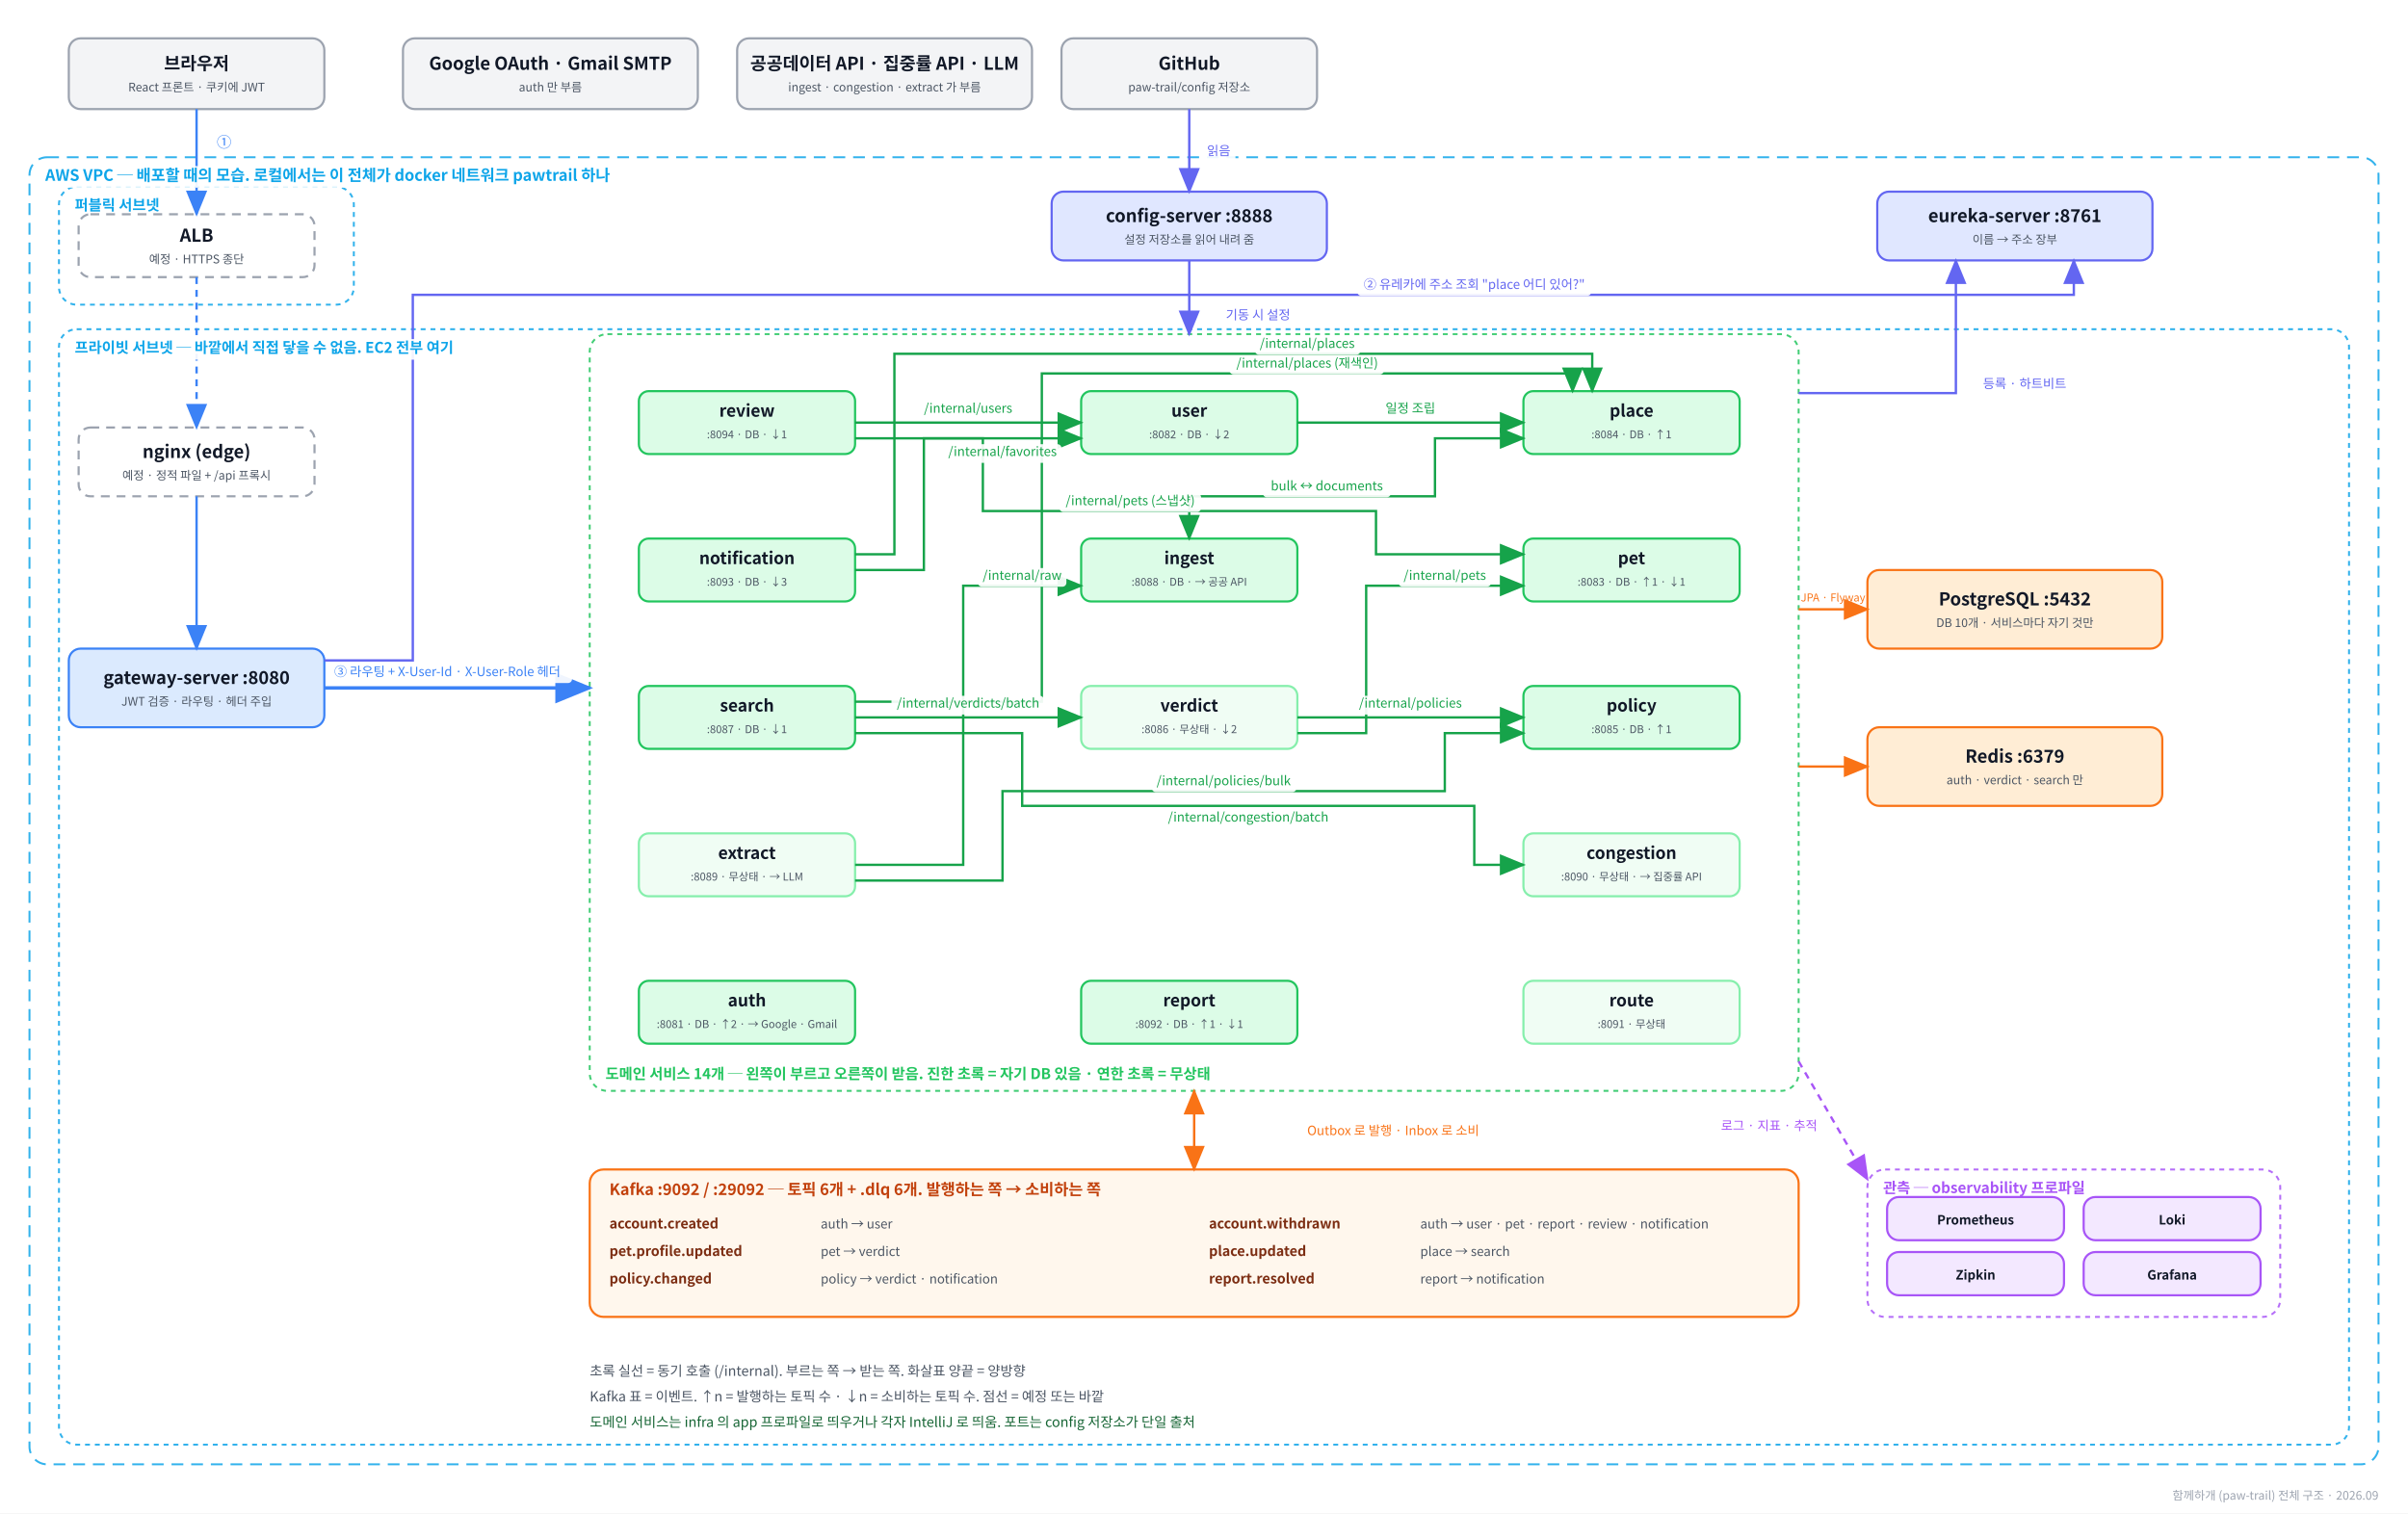
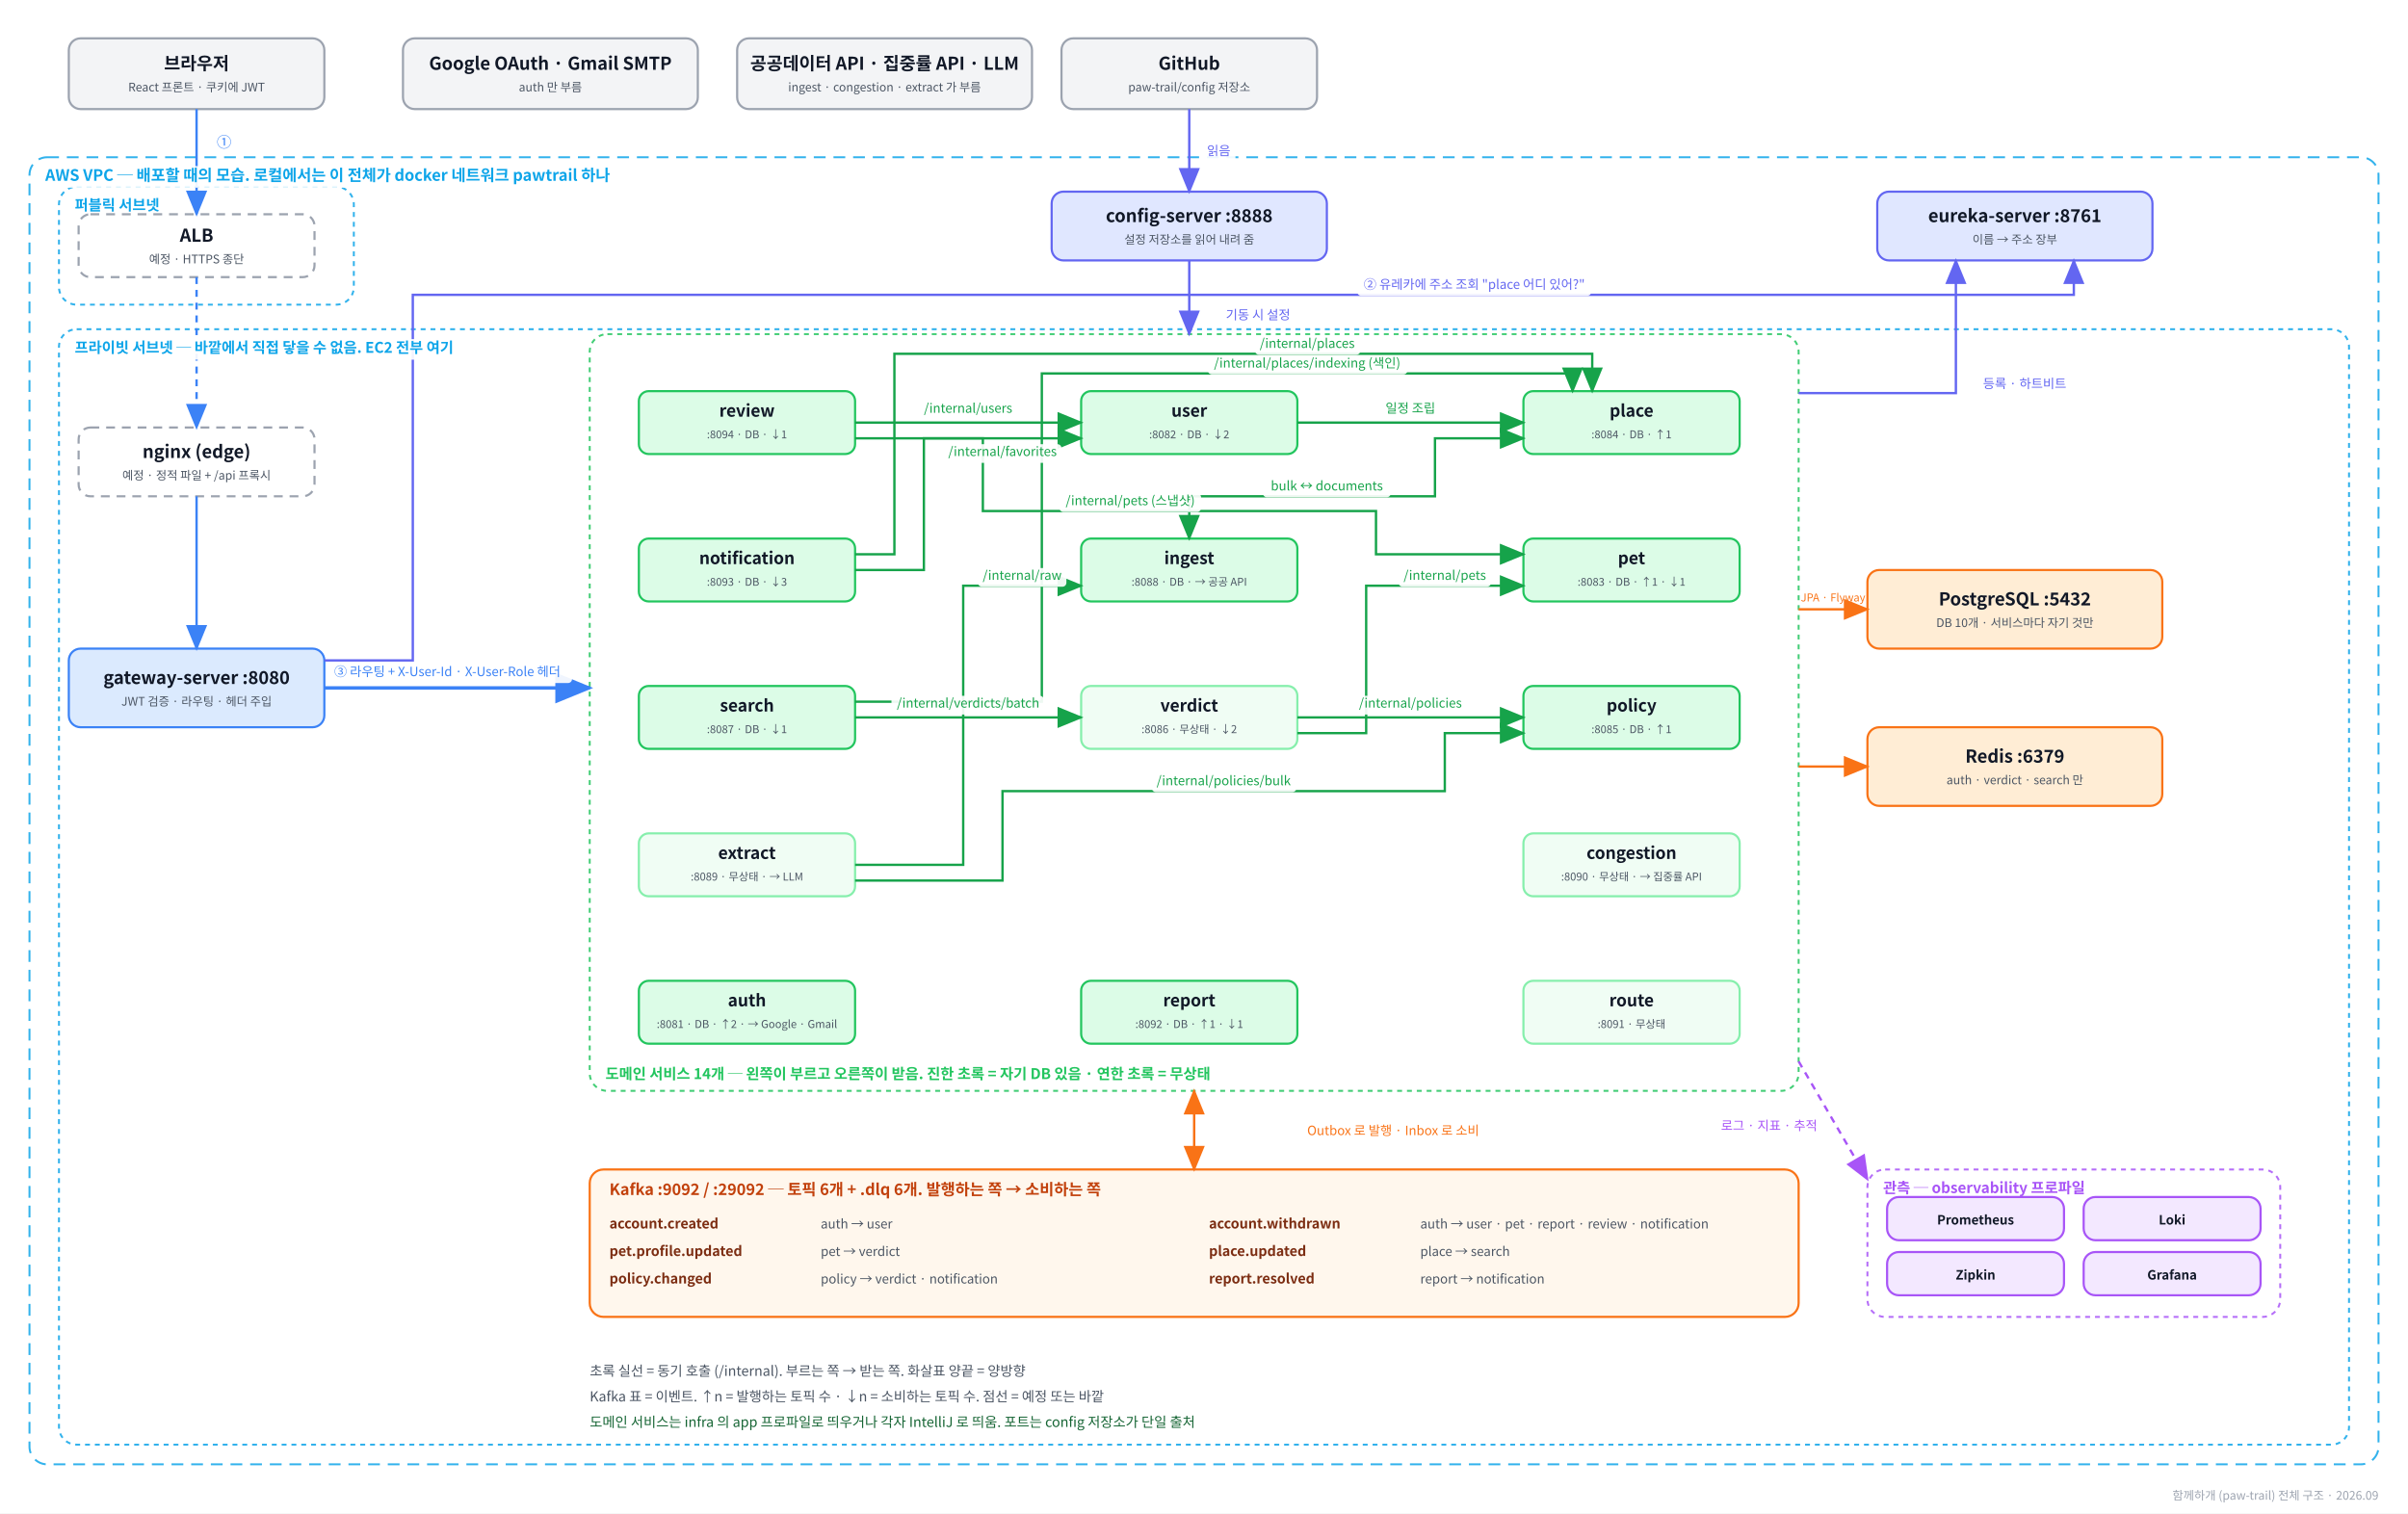
<svg xmlns="http://www.w3.org/2000/svg" width="2450" height="1540" viewBox="0 0 2450 1540" font-family="Noto Sans CJK KR, 'Malgun Gothic', 'Apple SD Gothic Neo', sans-serif">
  <defs>
    <marker id="ah-374151" markerWidth="11" markerHeight="9" refX="10" refY="4.5" orient="auto">
      <path d="M0,0 L11,4.5 L0,9 z" fill="#374151" />
    </marker>
    <marker id="as-374151" markerWidth="11" markerHeight="9" refX="1" refY="4.5" orient="auto">
      <path d="M11,0 L0,4.5 L11,9 z" fill="#374151" />
    </marker>
    <marker id="ah-3B82F6" markerWidth="11" markerHeight="9" refX="10" refY="4.5" orient="auto">
      <path d="M0,0 L11,4.5 L0,9 z" fill="#3B82F6" />
    </marker>
    <marker id="as-3B82F6" markerWidth="11" markerHeight="9" refX="1" refY="4.5" orient="auto">
      <path d="M11,0 L0,4.5 L11,9 z" fill="#3B82F6" />
    </marker>
    <marker id="ah-6366F1" markerWidth="11" markerHeight="9" refX="10" refY="4.5" orient="auto">
      <path d="M0,0 L11,4.5 L0,9 z" fill="#6366F1" />
    </marker>
    <marker id="as-6366F1" markerWidth="11" markerHeight="9" refX="1" refY="4.5" orient="auto">
      <path d="M11,0 L0,4.5 L11,9 z" fill="#6366F1" />
    </marker>
    <marker id="ah-16A34A" markerWidth="11" markerHeight="9" refX="10" refY="4.5" orient="auto">
      <path d="M0,0 L11,4.5 L0,9 z" fill="#16A34A" />
    </marker>
    <marker id="as-16A34A" markerWidth="11" markerHeight="9" refX="1" refY="4.5" orient="auto">
      <path d="M11,0 L0,4.5 L11,9 z" fill="#16A34A" />
    </marker>
    <marker id="ah-F97316" markerWidth="11" markerHeight="9" refX="10" refY="4.5" orient="auto">
      <path d="M0,0 L11,4.5 L0,9 z" fill="#F97316" />
    </marker>
    <marker id="as-F97316" markerWidth="11" markerHeight="9" refX="1" refY="4.5" orient="auto">
      <path d="M11,0 L0,4.5 L11,9 z" fill="#F97316" />
    </marker>
    <marker id="ah-A855F7" markerWidth="11" markerHeight="9" refX="10" refY="4.5" orient="auto">
      <path d="M0,0 L11,4.5 L0,9 z" fill="#A855F7" />
    </marker>
    <marker id="as-A855F7" markerWidth="11" markerHeight="9" refX="1" refY="4.5" orient="auto">
      <path d="M11,0 L0,4.5 L11,9 z" fill="#A855F7" />
    </marker>
    <marker id="ah-9CA3AF" markerWidth="11" markerHeight="9" refX="10" refY="4.5" orient="auto">
      <path d="M0,0 L11,4.5 L0,9 z" fill="#9CA3AF" />
    </marker>
    <marker id="as-9CA3AF" markerWidth="11" markerHeight="9" refX="1" refY="4.5" orient="auto">
      <path d="M11,0 L0,4.5 L11,9 z" fill="#9CA3AF" />
    </marker>
    <marker id="ah-0EA5E9" markerWidth="11" markerHeight="9" refX="10" refY="4.5" orient="auto">
      <path d="M0,0 L11,4.5 L0,9 z" fill="#0EA5E9" />
    </marker>
    <marker id="as-0EA5E9" markerWidth="11" markerHeight="9" refX="1" refY="4.5" orient="auto">
      <path d="M11,0 L0,4.5 L11,9 z" fill="#0EA5E9" />
    </marker>
  </defs>
  <rect width="2450" height="1540" fill="#FFFFFF" />
  <rect x="30" y="160" width="2390" height="1330" rx="18" fill="none" stroke="#0EA5E9" stroke-width="2" stroke-dasharray="12,8" opacity="0.85" />
  <rect x="60" y="190" width="300" height="120" rx="18" fill="none" stroke="#0EA5E9" stroke-width="2" stroke-dasharray="5,5" opacity="0.85" />
  <text x="76" y="214" font-size="15" font-weight="bold" text-anchor="start" fill="#0EA5E9">퍼블릭 서브넷</text>
  <rect x="60" y="335" width="2330" height="1135" rx="18" fill="none" stroke="#0EA5E9" stroke-width="2" stroke-dasharray="5,5" opacity="0.85" />
  <rect x="70.0" y="39.0" width="260" height="72" rx="12" fill="#F3F4F6" stroke="#9CA3AF" stroke-width="2.2" />
  <text x="200" y="71" font-size="18" font-weight="bold" text-anchor="middle" fill="#111827">브라우저</text>
  <text x="200" y="93" font-size="12" font-weight="normal" text-anchor="middle" fill="#4B5563">React 프론트 · 쿠키에 JWT</text>
  <rect x="410.0" y="39.0" width="300" height="72" rx="12" fill="#F3F4F6" stroke="#9CA3AF" stroke-width="2.2" />
  <text x="560" y="71" font-size="18" font-weight="bold" text-anchor="middle" fill="#111827">Google OAuth · Gmail SMTP</text>
  <text x="560" y="93" font-size="12" font-weight="normal" text-anchor="middle" fill="#4B5563">auth 만 부름</text>
  <rect x="750.0" y="39.0" width="300" height="72" rx="12" fill="#F3F4F6" stroke="#9CA3AF" stroke-width="2.2" />
  <text x="900" y="71" font-size="18" font-weight="bold" text-anchor="middle" fill="#111827">공공데이터 API · 집중률 API · LLM</text>
  <text x="900" y="93" font-size="12" font-weight="normal" text-anchor="middle" fill="#4B5563">ingest · congestion · extract 가 부름</text>
  <rect x="1080.0" y="39.0" width="260" height="72" rx="12" fill="#F3F4F6" stroke="#9CA3AF" stroke-width="2.2" />
  <text x="1210" y="71" font-size="18" font-weight="bold" text-anchor="middle" fill="#111827">GitHub</text>
  <text x="1210" y="93" font-size="12" font-weight="normal" text-anchor="middle" fill="#4B5563">paw-trail/config 저장소</text>
  <rect x="80.0" y="218.0" width="240" height="64" rx="12" fill="#FFFFFF" stroke="#9CA3AF" stroke-width="2.2" stroke-dasharray="9,7" />
  <text x="200" y="246" font-size="18" font-weight="bold" text-anchor="middle" fill="#111827">ALB</text>
  <text x="200" y="268" font-size="12" font-weight="normal" text-anchor="middle" fill="#4B5563">예정 · HTTPS 종단</text>
  <rect x="80.0" y="435.0" width="240" height="70" rx="12" fill="#FFFFFF" stroke="#9CA3AF" stroke-width="2.2" stroke-dasharray="9,7" />
  <text x="200" y="466" font-size="18" font-weight="bold" text-anchor="middle" fill="#111827">nginx  (edge)</text>
  <text x="200" y="488" font-size="12" font-weight="normal" text-anchor="middle" fill="#4B5563">예정 · 정적 파일 + /api 프록시</text>
  <rect x="70.0" y="660.0" width="260" height="80" rx="12" fill="#DBEAFE" stroke="#3B82F6" stroke-width="2.2" />
  <text x="200" y="696" font-size="18" font-weight="bold" text-anchor="middle" fill="#111827">gateway-server  :8080</text>
  <text x="200" y="718" font-size="12" font-weight="normal" text-anchor="middle" fill="#4B5563">JWT 검증 · 라우팅 · 헤더 주입</text>
  <rect x="1070.0" y="195.0" width="280" height="70" rx="12" fill="#E0E7FF" stroke="#6366F1" stroke-width="2.2" />
  <text x="1210" y="226" font-size="18" font-weight="bold" text-anchor="middle" fill="#111827">config-server  :8888</text>
  <text x="1210" y="248" font-size="12" font-weight="normal" text-anchor="middle" fill="#4B5563">설정 저장소를 읽어 내려 줌</text>
  <rect x="1910.0" y="195.0" width="280" height="70" rx="12" fill="#E0E7FF" stroke="#6366F1" stroke-width="2.2" />
  <text x="2050" y="226" font-size="18" font-weight="bold" text-anchor="middle" fill="#111827">eureka-server  :8761</text>
  <text x="2050" y="248" font-size="12" font-weight="normal" text-anchor="middle" fill="#4B5563">이름 → 주소 장부</text>
  <rect x="600" y="340" width="1230" height="770" rx="18" fill="none" stroke="#22C55E" stroke-width="2" stroke-dasharray="5,5" opacity="0.85" />
  <text x="616" y="1098" font-size="15" font-weight="bold" text-anchor="start" fill="#22C55E">도메인 서비스 14개  ─  왼쪽이 부르고 오른쪽이 받음.  진한 초록 = 자기 DB 있음 · 연한 초록 = 무상태</text>
  <rect x="650.0" y="398.0" width="220" height="64" rx="10" fill="#DCFCE7" stroke="#22C55E" stroke-width="2.2" />
  <text x="760" y="424" font-size="17" font-weight="bold" text-anchor="middle" fill="#111827">review</text>
  <text x="760" y="446" font-size="11" font-weight="normal" text-anchor="middle" fill="#4B5563">:8094 · DB · ↓1</text>
  <rect x="650.0" y="548.0" width="220" height="64" rx="10" fill="#DCFCE7" stroke="#22C55E" stroke-width="2.2" />
  <text x="760" y="574" font-size="17" font-weight="bold" text-anchor="middle" fill="#111827">notification</text>
  <text x="760" y="596" font-size="11" font-weight="normal" text-anchor="middle" fill="#4B5563">:8093 · DB · ↓3</text>
  <rect x="650.0" y="698.0" width="220" height="64" rx="10" fill="#DCFCE7" stroke="#22C55E" stroke-width="2.2" />
  <text x="760" y="724" font-size="17" font-weight="bold" text-anchor="middle" fill="#111827">search</text>
  <text x="760" y="746" font-size="11" font-weight="normal" text-anchor="middle" fill="#4B5563">:8087 · DB · ↓1</text>
  <rect x="650.0" y="848.0" width="220" height="64" rx="10" fill="#F0FDF4" stroke="#86EFAC" stroke-width="2.2" />
  <text x="760" y="874" font-size="17" font-weight="bold" text-anchor="middle" fill="#111827">extract</text>
  <text x="760" y="896" font-size="11" font-weight="normal" text-anchor="middle" fill="#4B5563">:8089 · 무상태 · → LLM</text>
  <rect x="650.0" y="998.0" width="220" height="64" rx="10" fill="#DCFCE7" stroke="#22C55E" stroke-width="2.2" />
  <text x="760" y="1024" font-size="17" font-weight="bold" text-anchor="middle" fill="#111827">auth</text>
  <text x="760" y="1046" font-size="11" font-weight="normal" text-anchor="middle" fill="#4B5563">:8081 · DB · ↑2 · → Google · Gmail</text>
  <rect x="1100.0" y="398.0" width="220" height="64" rx="10" fill="#DCFCE7" stroke="#22C55E" stroke-width="2.2" />
  <text x="1210" y="424" font-size="17" font-weight="bold" text-anchor="middle" fill="#111827">user</text>
  <text x="1210" y="446" font-size="11" font-weight="normal" text-anchor="middle" fill="#4B5563">:8082 · DB · ↓2</text>
  <rect x="1100.0" y="548.0" width="220" height="64" rx="10" fill="#DCFCE7" stroke="#22C55E" stroke-width="2.2" />
  <text x="1210" y="574" font-size="17" font-weight="bold" text-anchor="middle" fill="#111827">ingest</text>
  <text x="1210" y="596" font-size="11" font-weight="normal" text-anchor="middle" fill="#4B5563">:8088 · DB · → 공공 API</text>
  <rect x="1100.0" y="698.0" width="220" height="64" rx="10" fill="#F0FDF4" stroke="#86EFAC" stroke-width="2.2" />
  <text x="1210" y="724" font-size="17" font-weight="bold" text-anchor="middle" fill="#111827">verdict</text>
  <text x="1210" y="746" font-size="11" font-weight="normal" text-anchor="middle" fill="#4B5563">:8086 · 무상태 · ↓2</text>
  <rect x="1100.0" y="998.0" width="220" height="64" rx="10" fill="#DCFCE7" stroke="#22C55E" stroke-width="2.2" />
  <text x="1210" y="1024" font-size="17" font-weight="bold" text-anchor="middle" fill="#111827">report</text>
  <text x="1210" y="1046" font-size="11" font-weight="normal" text-anchor="middle" fill="#4B5563">:8092 · DB · ↑1 · ↓1</text>
  <rect x="1550.0" y="398.0" width="220" height="64" rx="10" fill="#DCFCE7" stroke="#22C55E" stroke-width="2.2" />
  <text x="1660" y="424" font-size="17" font-weight="bold" text-anchor="middle" fill="#111827">place</text>
  <text x="1660" y="446" font-size="11" font-weight="normal" text-anchor="middle" fill="#4B5563">:8084 · DB · ↑1</text>
  <rect x="1550.0" y="548.0" width="220" height="64" rx="10" fill="#DCFCE7" stroke="#22C55E" stroke-width="2.2" />
  <text x="1660" y="574" font-size="17" font-weight="bold" text-anchor="middle" fill="#111827">pet</text>
  <text x="1660" y="596" font-size="11" font-weight="normal" text-anchor="middle" fill="#4B5563">:8083 · DB · ↑1 · ↓1</text>
  <rect x="1550.0" y="698.0" width="220" height="64" rx="10" fill="#DCFCE7" stroke="#22C55E" stroke-width="2.2" />
  <text x="1660" y="724" font-size="17" font-weight="bold" text-anchor="middle" fill="#111827">policy</text>
  <text x="1660" y="746" font-size="11" font-weight="normal" text-anchor="middle" fill="#4B5563">:8085 · DB · ↑1</text>
  <rect x="1550.0" y="848.0" width="220" height="64" rx="10" fill="#F0FDF4" stroke="#86EFAC" stroke-width="2.2" />
  <text x="1660" y="874" font-size="17" font-weight="bold" text-anchor="middle" fill="#111827">congestion</text>
  <text x="1660" y="896" font-size="11" font-weight="normal" text-anchor="middle" fill="#4B5563">:8090 · 무상태 · → 집중률 API</text>
  <rect x="1550.0" y="998.0" width="220" height="64" rx="10" fill="#F0FDF4" stroke="#86EFAC" stroke-width="2.2" />
  <text x="1660" y="1024" font-size="17" font-weight="bold" text-anchor="middle" fill="#111827">route</text>
  <text x="1660" y="1046" font-size="11" font-weight="normal" text-anchor="middle" fill="#4B5563">:8091 · 무상태</text>
  <polyline points="870.0,430 1100.0,430" fill="none" stroke="#16A34A" stroke-width="2.4" marker-end="url(#ah-16A34A)" />
  <polyline points="870.0,730 1100.0,730" fill="none" stroke="#16A34A" stroke-width="2.4" marker-end="url(#ah-16A34A)" />
  <polyline points="1320.0,430 1550.0,430" fill="none" stroke="#16A34A" stroke-width="2.4" marker-end="url(#ah-16A34A)" />
  <polyline points="1320.0,730 1550.0,730" fill="none" stroke="#16A34A" stroke-width="2.4" marker-end="url(#ah-16A34A)" />
  <polyline points="870,580 940,580 940,446 1100,446" fill="none" stroke="#16A34A" stroke-width="2.4" marker-end="url(#ah-16A34A)" />
  <polyline points="1320,746 1390,746 1390,596 1550,596" fill="none" stroke="#16A34A" stroke-width="2.4" marker-end="url(#ah-16A34A)" />
  <polyline points="1210,548 1210,505 1460,505 1460,446 1550,446" fill="none" stroke="#16A34A" stroke-width="2.4" marker-end="url(#ah-16A34A)" marker-start="url(#as-16A34A)" />
  <polyline points="870,880 980,880 980,596 1100,596" fill="none" stroke="#16A34A" stroke-width="2.4" marker-end="url(#ah-16A34A)" />
  <polyline points="870,896 1020,896 1020,805 1470,805 1470,746 1550,746" fill="none" stroke="#16A34A" stroke-width="2.4" marker-end="url(#ah-16A34A)" />
  <polyline points="870,714 1060,714 1060,380 1600,380 1600,398" fill="none" stroke="#16A34A" stroke-width="2.4" marker-end="url(#ah-16A34A)" />
-   <polyline points="870,746 1040,746 1040,820 1500,820 1500,880 1550,880" fill="none" stroke="#16A34A" stroke-width="2.4" marker-end="url(#ah-16A34A)" />
  <polyline points="870,446 1000,446 1000,520 1400,520 1400,564 1550,564" fill="none" stroke="#16A34A" stroke-width="2.4" marker-end="url(#ah-16A34A)" />
  <polyline points="870,564 910,564 910,360 1620,360 1620,398" fill="none" stroke="#16A34A" stroke-width="2.4" marker-end="url(#ah-16A34A)" />
  <polyline points="200,111 200,218" fill="none" stroke="#3B82F6" stroke-width="2.4" marker-end="url(#ah-3B82F6)" />
  <polyline points="200,282 200,435" fill="none" stroke="#3B82F6" stroke-width="2.4" marker-end="url(#ah-3B82F6)" stroke-dasharray="7,6" />
  <polyline points="200,505 200,660" fill="none" stroke="#3B82F6" stroke-width="2.4" marker-end="url(#ah-3B82F6)" />
  <polyline points="330,700 600,700" fill="none" stroke="#3B82F6" stroke-width="3.5" marker-end="url(#ah-3B82F6)" />
  <polyline points="330,672 420,672 420,300 2110,300 2110,265" fill="none" stroke="#6366F1" stroke-width="2.4" marker-end="url(#ah-6366F1)" />
  <polyline points="1210,111 1210,195" fill="none" stroke="#6366F1" stroke-width="2.4" marker-end="url(#ah-6366F1)" />
  <polyline points="1210,265 1210,340" fill="none" stroke="#6366F1" stroke-width="2.4" marker-end="url(#ah-6366F1)" />
  <polyline points="1830,400 1990,400 1990,265" fill="none" stroke="#6366F1" stroke-width="2.4" marker-end="url(#ah-6366F1)" />
  <rect x="1900.0" y="580.0" width="300" height="80" rx="12" fill="#FFEDD5" stroke="#F97316" stroke-width="2.2" />
  <text x="2050" y="616" font-size="18" font-weight="bold" text-anchor="middle" fill="#111827">PostgreSQL  :5432</text>
  <text x="2050" y="638" font-size="12" font-weight="normal" text-anchor="middle" fill="#4B5563">DB 10개 · 서비스마다 자기 것만</text>
  <rect x="1900.0" y="740.0" width="300" height="80" rx="12" fill="#FFEDD5" stroke="#F97316" stroke-width="2.2" />
  <text x="2050" y="776" font-size="18" font-weight="bold" text-anchor="middle" fill="#111827">Redis  :6379</text>
  <text x="2050" y="798" font-size="12" font-weight="normal" text-anchor="middle" fill="#4B5563">auth · verdict · search 만</text>
  <polyline points="1830,620 1900,620" fill="none" stroke="#F97316" stroke-width="2.4" marker-end="url(#ah-F97316)" />
  <text x="1865" y="612" font-size="11" font-weight="normal" text-anchor="middle" fill="#F97316">JPA · Flyway</text>
  <polyline points="1830,780 1900,780" fill="none" stroke="#F97316" stroke-width="2.4" marker-end="url(#ah-F97316)" />
  <rect x="600" y="1190" width="1230" height="150" rx="14" fill="#FFF7ED" stroke="#F97316" stroke-width="2.2" />
  <text x="620" y="1216" font-size="16" font-weight="bold" text-anchor="start" fill="#C2410C">Kafka  :9092 / :29092   ─   토픽 6개 + .dlq 6개.   발행하는 쪽  →  소비하는 쪽</text>
  <text x="620" y="1250" font-size="14" font-weight="bold" text-anchor="start" fill="#7C2D12">account.created</text>
  <text x="835" y="1250" font-size="13" font-weight="normal" text-anchor="start" fill="#4B5563">auth  →  user</text>
  <text x="1230" y="1250" font-size="14" font-weight="bold" text-anchor="start" fill="#7C2D12">account.withdrawn</text>
  <text x="1445" y="1250" font-size="13" font-weight="normal" text-anchor="start" fill="#4B5563">auth  →  user · pet · report · review · notification</text>
  <text x="620" y="1278" font-size="14" font-weight="bold" text-anchor="start" fill="#7C2D12">pet.profile.updated</text>
  <text x="835" y="1278" font-size="13" font-weight="normal" text-anchor="start" fill="#4B5563">pet  →  verdict</text>
  <text x="1230" y="1278" font-size="14" font-weight="bold" text-anchor="start" fill="#7C2D12">place.updated</text>
  <text x="1445" y="1278" font-size="13" font-weight="normal" text-anchor="start" fill="#4B5563">place  →  search</text>
  <text x="620" y="1306" font-size="14" font-weight="bold" text-anchor="start" fill="#7C2D12">policy.changed</text>
  <text x="835" y="1306" font-size="13" font-weight="normal" text-anchor="start" fill="#4B5563">policy  →  verdict · notification</text>
  <text x="1230" y="1306" font-size="14" font-weight="bold" text-anchor="start" fill="#7C2D12">report.resolved</text>
  <text x="1445" y="1306" font-size="13" font-weight="normal" text-anchor="start" fill="#4B5563">report  →  notification</text>
  <polyline points="1215,1110 1215,1190" fill="none" stroke="#F97316" stroke-width="2.4" marker-end="url(#ah-F97316)" marker-start="url(#as-F97316)" />
  <rect x="1900" y="1190" width="420" height="150" rx="18" fill="none" stroke="#A855F7" stroke-width="2" stroke-dasharray="5,5" opacity="0.85" />
  <text x="1916" y="1214" font-size="15" font-weight="bold" text-anchor="start" fill="#A855F7">관측  ─  observability 프로파일</text>
  <rect x="1920.0" y="1218.0" width="180" height="44" rx="12" fill="#F3E8FF" stroke="#A855F7" stroke-width="2.2" />
  <text x="2010" y="1246" font-size="13" font-weight="bold" text-anchor="middle" fill="#111827">Prometheus</text>
  <rect x="2120.0" y="1218.0" width="180" height="44" rx="12" fill="#F3E8FF" stroke="#A855F7" stroke-width="2.2" />
  <text x="2210" y="1246" font-size="13" font-weight="bold" text-anchor="middle" fill="#111827">Loki</text>
  <rect x="1920.0" y="1274.0" width="180" height="44" rx="12" fill="#F3E8FF" stroke="#A855F7" stroke-width="2.2" />
  <text x="2010" y="1302" font-size="13" font-weight="bold" text-anchor="middle" fill="#111827">Zipkin</text>
  <rect x="2120.0" y="1274.0" width="180" height="44" rx="12" fill="#F3E8FF" stroke="#A855F7" stroke-width="2.2" />
  <text x="2210" y="1302" font-size="13" font-weight="bold" text-anchor="middle" fill="#111827">Grafana</text>
  <polyline points="1830,1080 1900,1200" fill="none" stroke="#A855F7" stroke-width="2.4" marker-end="url(#ah-A855F7)" stroke-dasharray="7,6" />
  <text x="600" y="1400" font-size="14" font-weight="normal" text-anchor="start" fill="#4B5563">초록 실선 = 동기 호출 (/internal).  부르는 쪽 → 받는 쪽.  화살표 양끝 = 양방향</text>
  <text x="600" y="1426" font-size="14" font-weight="normal" text-anchor="start" fill="#4B5563">Kafka 표 = 이벤트.  ↑n = 발행하는 토픽 수 · ↓n = 소비하는 토픽 수.  점선 = 예정 또는 바깥</text>
  <text x="600" y="1452" font-size="14" font-weight="normal" text-anchor="start" fill="#166534">도메인 서비스는 infra 의 app 프로파일로 띄우거나 각자 IntelliJ 로 띄움.  포트는 config 저장소가 단일 출처</text>
  <rect x="42" y="169" width="583" height="22" rx="4" fill="#FFFFFF" opacity="0.92" />
  <text x="46" y="184" font-size="16" font-weight="bold" text-anchor="start" fill="#0EA5E9">AWS VPC  ─  배포할 때의 모습.  로컬에서는 이 전체가 docker 네트워크 pawtrail 하나</text>
  <rect x="72" y="345" width="403" height="21" rx="4" fill="#FFFFFF" opacity="0.92" />
  <text x="76" y="359" font-size="15" font-weight="bold" text-anchor="start" fill="#0EA5E9">프라이빗 서브넷  ─  바깥에서 직접 닿을 수 없음.  EC2 전부 여기</text>
  <rect x="935" y="408" width="100" height="19" rx="4" fill="#FFFFFF" opacity="0.92" />
  <text x="985" y="420" font-size="13" font-weight="normal" text-anchor="middle" fill="#16A34A">/internal/users</text>
  <rect x="907" y="708" width="155" height="19" rx="4" fill="#FFFFFF" opacity="0.92" />
  <text x="985" y="720" font-size="13" font-weight="normal" text-anchor="middle" fill="#16A34A">/internal/verdicts/batch</text>
  <rect x="1405" y="408" width="61" height="19" rx="4" fill="#FFFFFF" opacity="0.92" />
  <text x="1435" y="420" font-size="13" font-weight="normal" text-anchor="middle" fill="#16A34A">일정 조립</text>
  <rect x="1378" y="708" width="115" height="19" rx="4" fill="#FFFFFF" opacity="0.92" />
  <text x="1435" y="720" font-size="13" font-weight="normal" text-anchor="middle" fill="#16A34A">/internal/policies</text>
  <rect x="960" y="452" width="120" height="19" rx="4" fill="#FFFFFF" opacity="0.92" />
  <text x="1020" y="464" font-size="13" font-weight="normal" text-anchor="middle" fill="#16A34A">/internal/favorites</text>
  <rect x="1423" y="578" width="94" height="19" rx="4" fill="#FFFFFF" opacity="0.92" />
  <text x="1470" y="590" font-size="13" font-weight="normal" text-anchor="middle" fill="#16A34A">/internal/pets</text>
  <rect x="1285" y="487" width="130" height="19" rx="4" fill="#FFFFFF" opacity="0.92" />
  <text x="1350" y="499" font-size="13" font-weight="normal" text-anchor="middle" fill="#16A34A">bulk  ↔  documents</text>
  <rect x="995" y="578" width="90" height="19" rx="4" fill="#FFFFFF" opacity="0.92" />
  <text x="1040" y="590" font-size="13" font-weight="normal" text-anchor="middle" fill="#16A34A">/internal/raw</text>
  <rect x="1172" y="787" width="147" height="19" rx="4" fill="#FFFFFF" opacity="0.92" />
  <text x="1245" y="799" font-size="13" font-weight="normal" text-anchor="middle" fill="#16A34A">/internal/policies/bulk</text>
-   <rect x="1251" y="362" width="157" height="19" rx="4" fill="#FFFFFF" opacity="0.92" />
-   <text x="1330" y="374" font-size="13" font-weight="normal" text-anchor="middle" fill="#16A34A">/internal/places  (재색인)</text>
-   <rect x="1183" y="824" width="173" height="19" rx="4" fill="#FFFFFF" opacity="0.92" />
-   <text x="1270" y="836" font-size="13" font-weight="normal" text-anchor="middle" fill="#16A34A">/internal/congestion/batch</text>
+   <rect x="1229" y="362" width="203" height="19" rx="4" fill="#FFFFFF" opacity="0.92" />
+   <text x="1330" y="374" font-size="13" font-weight="normal" text-anchor="middle" fill="#16A34A">/internal/places/indexing  (색인)</text>
  <rect x="1078" y="502" width="144" height="19" rx="4" fill="#FFFFFF" opacity="0.92" />
  <text x="1150" y="514" font-size="13" font-weight="normal" text-anchor="middle" fill="#16A34A">/internal/pets  (스냅샷)</text>
  <rect x="1277" y="342" width="107" height="19" rx="4" fill="#FFFFFF" opacity="0.92" />
  <text x="1330" y="354" font-size="13" font-weight="normal" text-anchor="middle" fill="#16A34A">/internal/places</text>
  <rect x="216" y="136" width="25" height="21" rx="4" fill="#FFFFFF" opacity="0.92" />
  <text x="228" y="150" font-size="15" font-weight="normal" text-anchor="middle" fill="#3B82F6">①</text>
  <rect x="336" y="676" width="246" height="19" rx="4" fill="#FFFFFF" opacity="0.92" />
  <text x="340" y="688" font-size="13" font-weight="normal" text-anchor="start" fill="#3B82F6">③ 라우팅  +  X-User-Id · X-User-Role 헤더</text>
  <rect x="1381" y="282" width="238" height="19" rx="4" fill="#FFFFFF" opacity="0.92" />
  <text x="1500" y="294" font-size="13" font-weight="normal" text-anchor="middle" fill="#6366F1">② 유레카에 주소 조회  "place 어디 있어?"</text>
  <rect x="1223" y="146" width="34" height="19" rx="4" fill="#FFFFFF" opacity="0.92" />
  <text x="1240" y="158" font-size="13" font-weight="normal" text-anchor="middle" fill="#6366F1">읽음</text>
  <rect x="1242" y="313" width="76" height="19" rx="4" fill="#FFFFFF" opacity="0.92" />
  <text x="1280" y="325" font-size="13" font-weight="normal" text-anchor="middle" fill="#6366F1">기동 시 설정</text>
  <rect x="2013" y="383" width="95" height="19" rx="4" fill="#FFFFFF" opacity="0.92" />
  <text x="2060" y="395" font-size="13" font-weight="normal" text-anchor="middle" fill="#6366F1">등록 · 하트비트</text>
  <rect x="1326" y="1143" width="191" height="19" rx="4" fill="#FFFFFF" opacity="0.92" />
  <text x="1330" y="1155" font-size="13" font-weight="normal" text-anchor="start" fill="#F97316">Outbox 로 발행  ·  Inbox 로 소비</text>
  <rect x="1746" y="1138" width="108" height="19" rx="4" fill="#FFFFFF" opacity="0.92" />
  <text x="1800" y="1150" font-size="13" font-weight="normal" text-anchor="middle" fill="#A855F7">로그 · 지표 · 추적</text>
  <text x="2420" y="1526" font-size="12" text-anchor="end" fill="#9CA3AF">함께하개 (paw-trail) 전체 구조 · 2026.09</text>
</svg>
